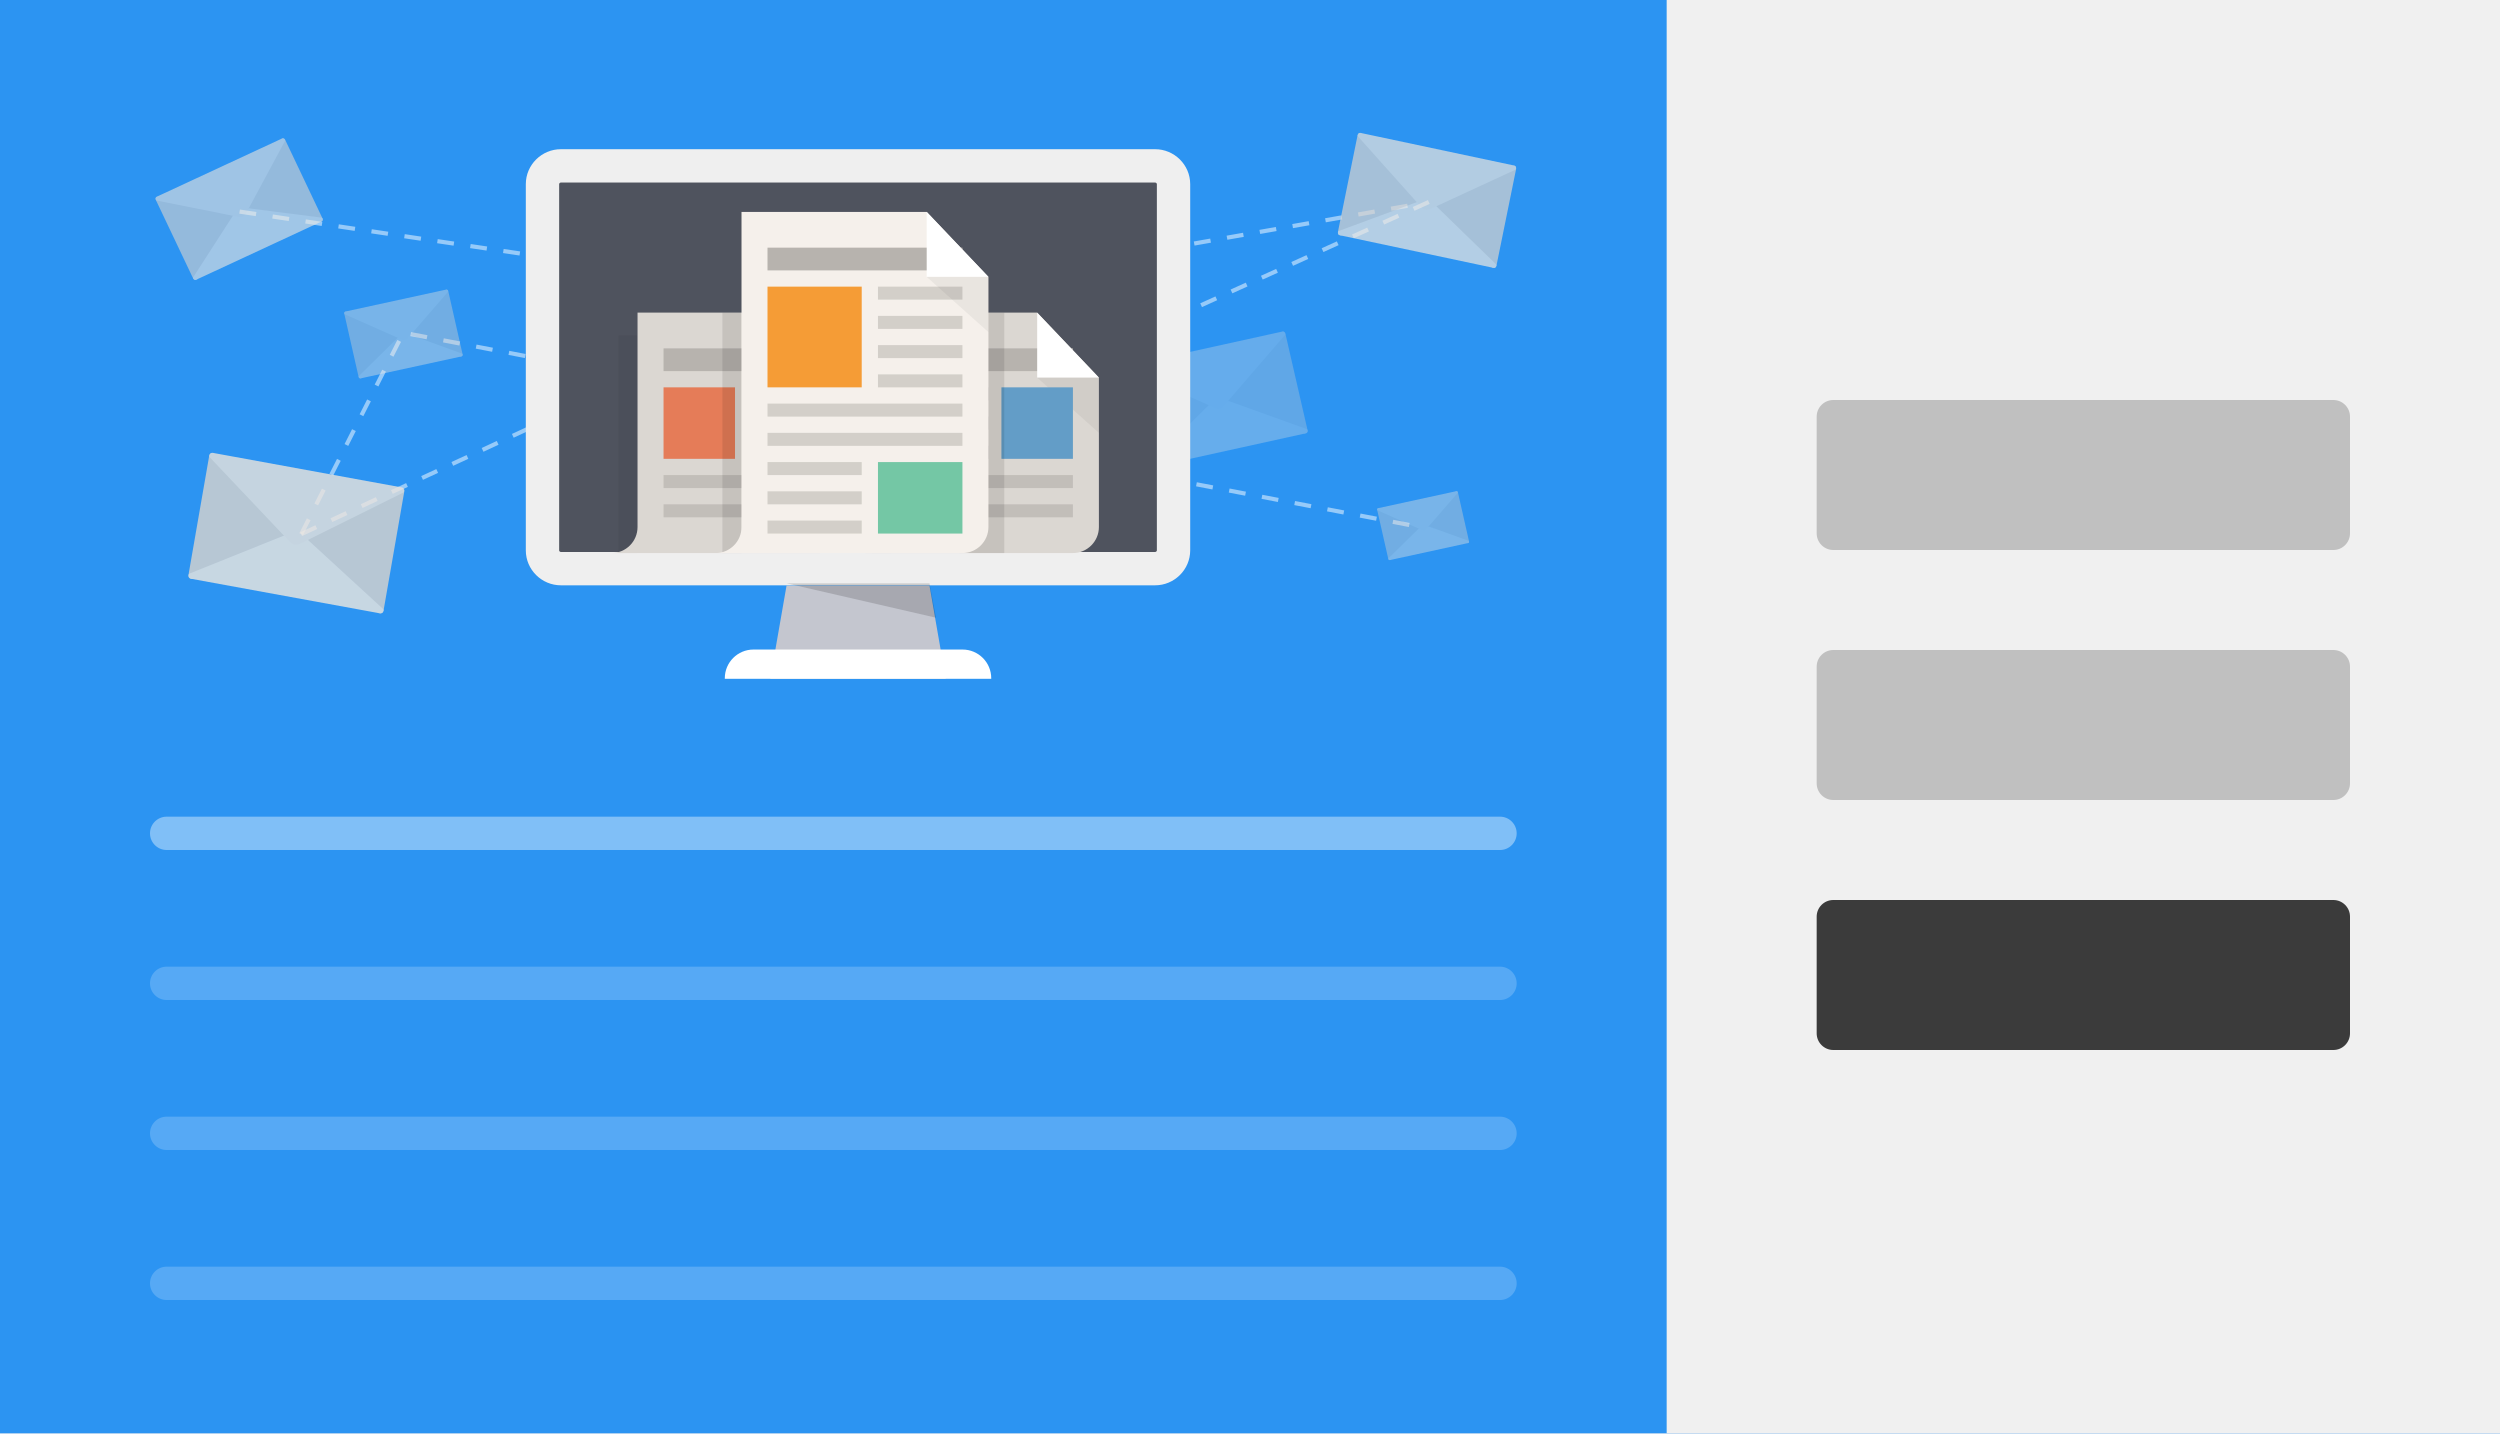
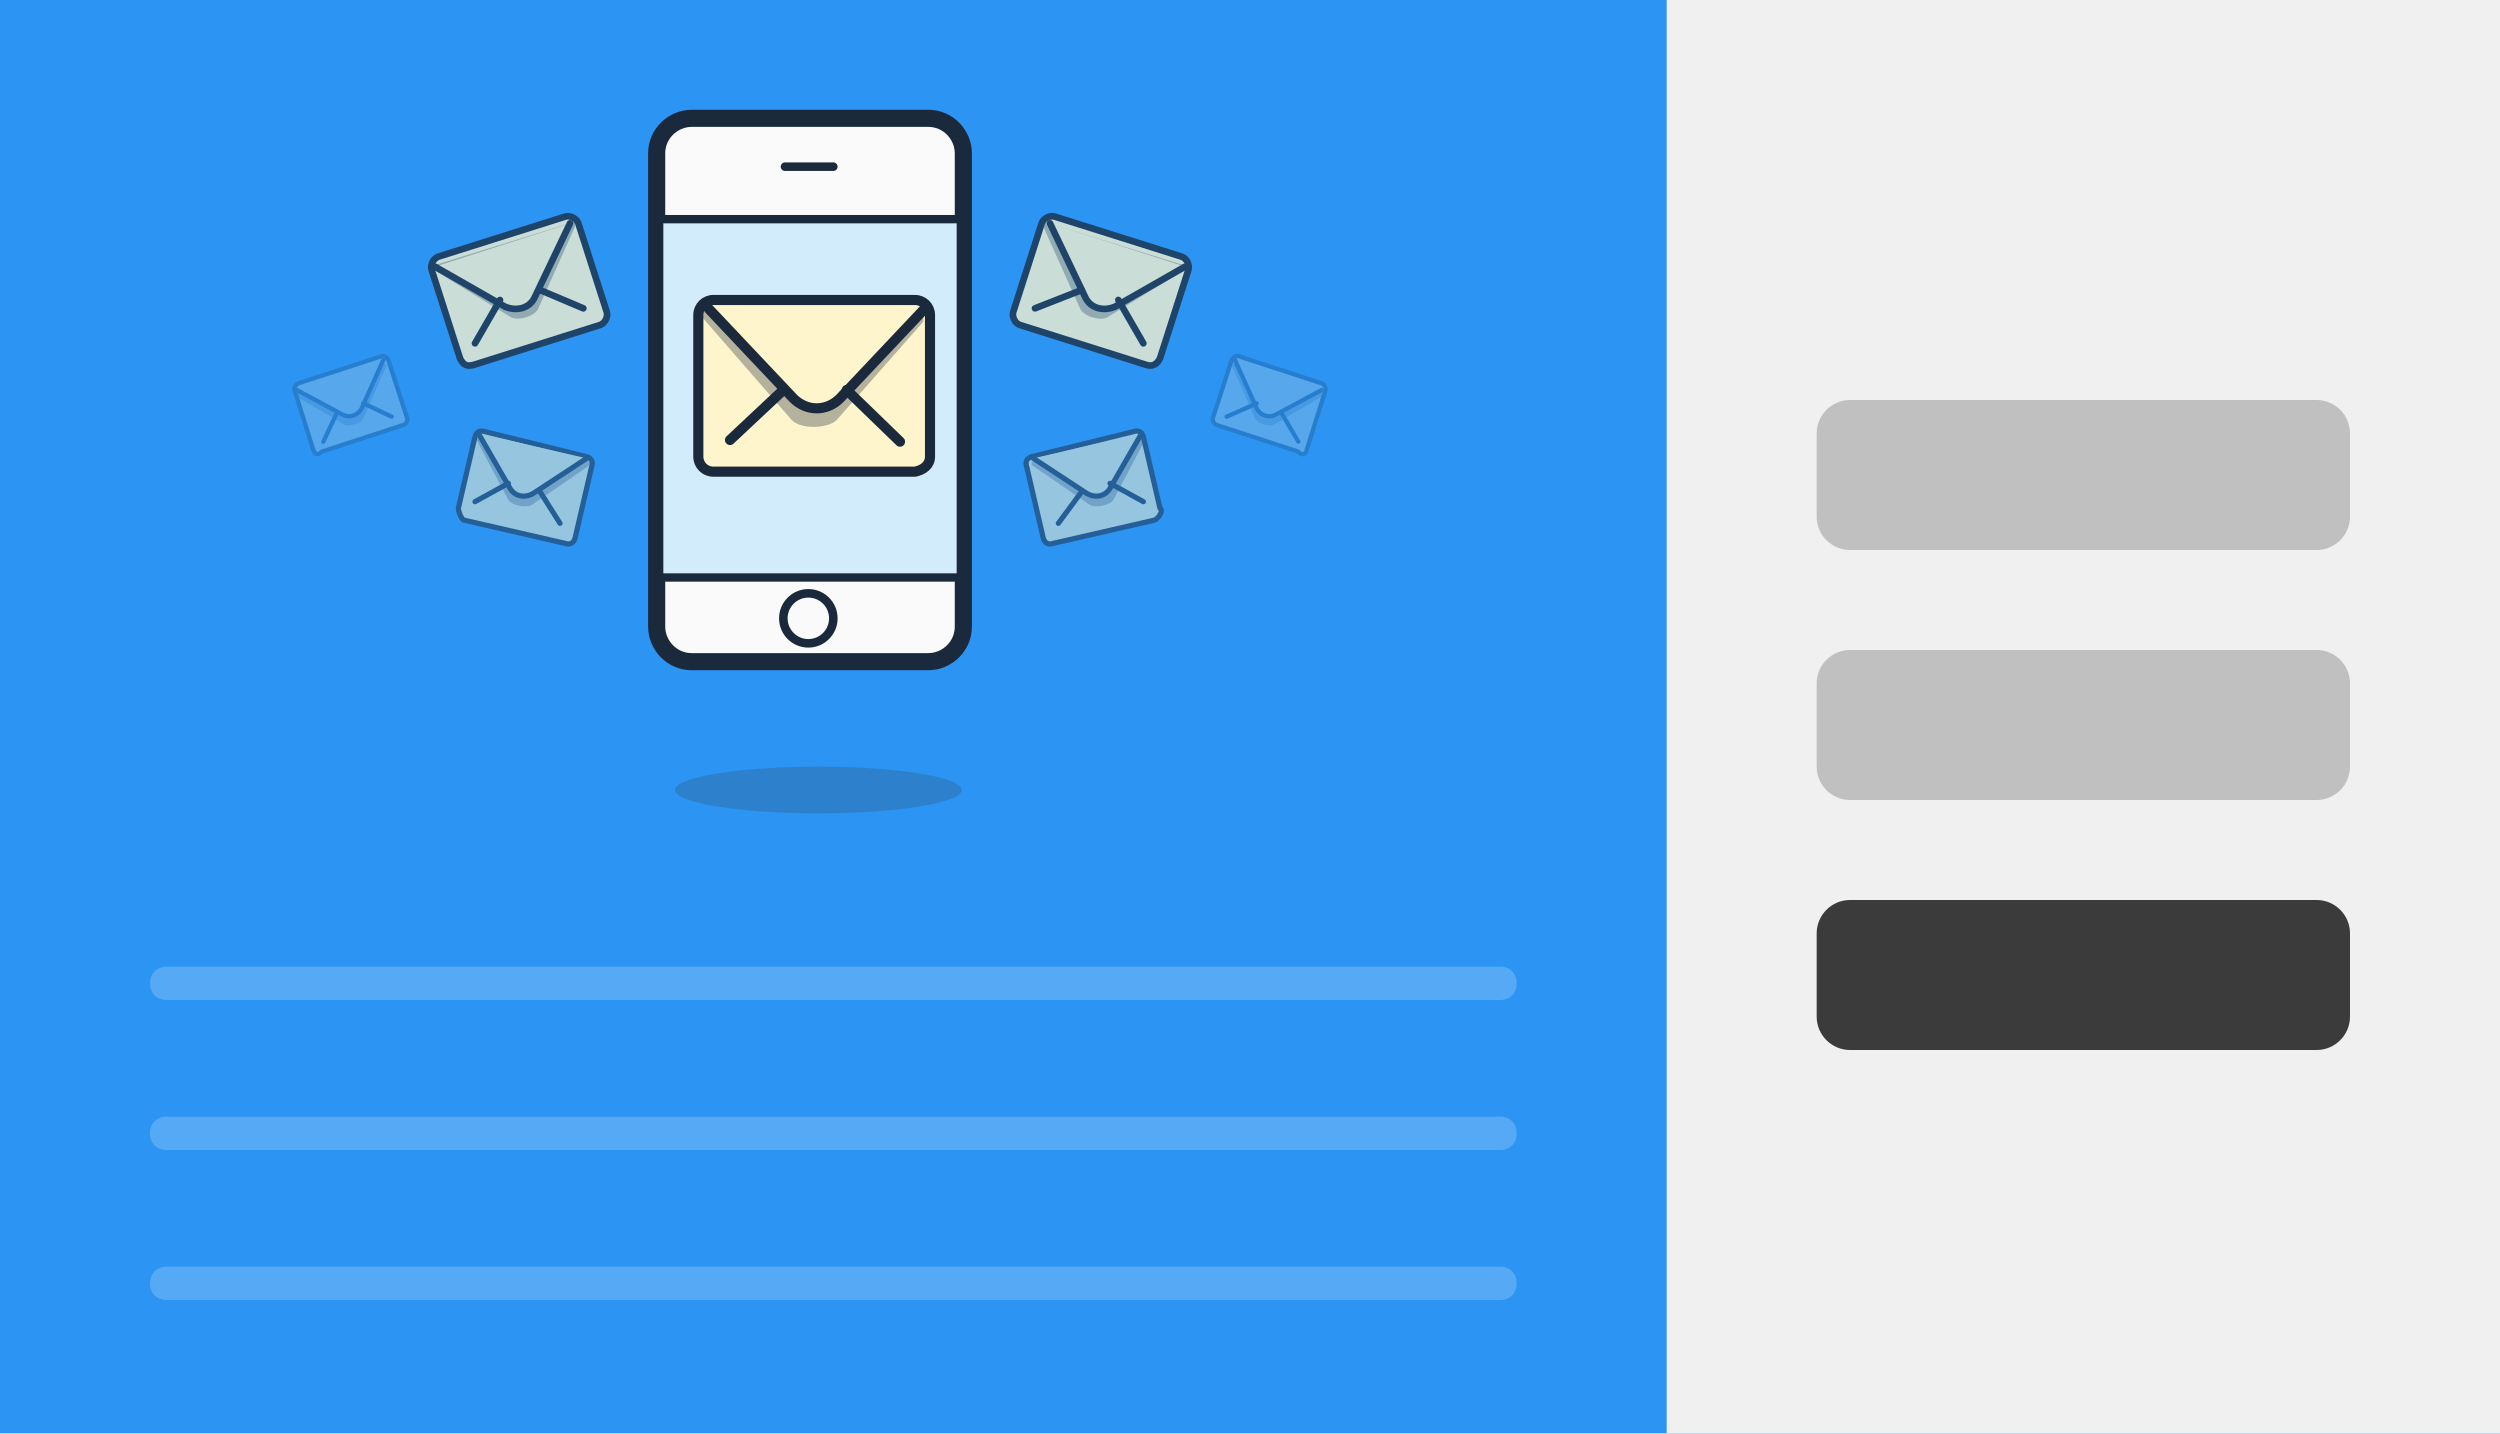
- <svg xmlns="http://www.w3.org/2000/svg" version="1.1" x="0px" y="0px" width="150px" height="86px" viewBox="0 0 150 86" enable-background="new 0 0 150 86" xml:space="preserve">
-   <g id="Layer_1">
-     <rect fill="#2C94F2" width="150" height="86" />
+ <svg xmlns="http://www.w3.org/2000/svg" version="1.1" id="Layer_1" x="0px" y="0px" viewBox="-320 264 150 86" style="enable-background:new -320 264 150 86;" xml:space="preserve">
+   <style type="text/css">
+ 	.st0{fill:#2C94F2;}
+ 	.st1{opacity:0.2;fill:#FFFFFF;enable-background:new    ;}
+ 	.st2{fill:#F0F0F0;}
+ 	.st3{fill:#3B3B3B;}
+ 	.st4{opacity:0.2;enable-background:new    ;}
+ 	.st5{display:none;}
+ 	.st6{opacity:0.2;fill:#333333;enable-background:new    ;}
+ 	.st7{fill:#FAFAFA;stroke:#1B293C;stroke-width:1.027;stroke-linecap:round;stroke-linejoin:round;stroke-miterlimit:10;}
+ 	.st8{fill:none;stroke:#1B293C;stroke-width:0.513;stroke-linecap:round;stroke-linejoin:round;stroke-miterlimit:10;}
+ 	.st9{fill:#D2ECFB;}
+ 	.st10{fill:#1B293C;}
+ 	.st11{fill:#FFF5CC;stroke:#1B293C;stroke-width:0.607;stroke-linecap:round;stroke-linejoin:round;stroke-miterlimit:10;}
+ 	.st12{opacity:0.35;fill:#293342;enable-background:new    ;}
+ 	.st13{fill:none;stroke:#1B293C;stroke-width:0.607;stroke-linecap:round;stroke-linejoin:round;stroke-miterlimit:10;}
+ 	.st14{opacity:0.75;}
+ 	.st15{fill:#FFF5CC;stroke:#1B293C;stroke-width:0.399;stroke-linecap:round;stroke-linejoin:round;stroke-miterlimit:10;}
+ 	.st16{fill:none;stroke:#1B293C;stroke-width:0.399;stroke-linecap:round;stroke-linejoin:round;stroke-miterlimit:10;}
+ 	.st17{opacity:0.5;}
+ 	.st18{fill:#FFF5CC;stroke:#1B293C;stroke-width:0.312;stroke-linecap:round;stroke-linejoin:round;stroke-miterlimit:10;}
+ 	.st19{fill:none;stroke:#1B293C;stroke-width:0.312;stroke-linecap:round;stroke-linejoin:round;stroke-miterlimit:10;}
+ 	.st20{opacity:0.2;}
+ 	.st21{fill:#FFF5CC;stroke:#1B293C;stroke-width:0.259;stroke-linecap:round;stroke-linejoin:round;stroke-miterlimit:10;}
+ 	.st22{fill:none;stroke:#1B293C;stroke-width:0.259;stroke-linecap:round;stroke-linejoin:round;stroke-miterlimit:10;}
+ </style>
+   <g id="Layer_1_1_">
+     <rect x="-320" y="264" class="st0" width="150" height="86" />
+     <path class="st1" d="M-230,324h-80c-0.6,0-1-0.4-1-1l0,0c0-0.6,0.4-1,1-1h80c0.6,0,1,0.4,1,1l0,0C-229,323.6-229.4,324-230,324z" />
+     <path class="st1" d="M-230,333h-80c-0.6,0-1-0.4-1-1l0,0c0-0.6,0.4-1,1-1h80c0.6,0,1,0.4,1,1l0,0C-229,332.6-229.4,333-230,333z" />
+     <path class="st1" d="M-230,342h-80c-0.6,0-1-0.4-1-1l0,0c0-0.6,0.4-1,1-1h80c0.6,0,1,0.4,1,1l0,0C-229,341.6-229.4,342-230,342z" />
+     <rect x="-220" y="264" class="st2" width="50" height="86" />
+     <path class="st3" d="M-181,327h-28c-1.1,0-2-0.9-2-2v-5c0-1.1,0.9-2,2-2h28c1.1,0,2,0.9,2,2v5C-179,326.1-179.9,327-181,327z" />
+     <path class="st4" d="M-181,312h-28c-1.1,0-2-0.9-2-2v-5c0-1.1,0.9-2,2-2h28c1.1,0,2,0.9,2,2v5C-179,311.1-179.9,312-181,312z" />
+     <path class="st4" d="M-181,297h-28c-1.1,0-2-0.9-2-2v-5c0-1.1,0.9-2,2-2h28c1.1,0,2,0.9,2,2v5C-179,296.1-179.9,297-181,297z" />
+   </g>
+   <g id="Layer_2" class="st5">
+ </g>
+   <ellipse class="st6" cx="-270.9" cy="311.4" rx="8.6" ry="1.4" />
+   <path class="st7" d="M-280.6,273.2c0-1.2,1-2.1,2.1-2.1h14.2c1.2,0,2.1,1,2.1,2.1v28.4c0,1.2-1,2.1-2.1,2.1h-14.2  c-1.2,0-2.1-1-2.1-2.1V273.2z" />
+   <line class="st8" x1="-270" y1="274" x2="-272.9" y2="274" />
+   <g>
+     <path class="st9" d="M-280.2,298.6c-0.1,0-0.3-0.1-0.3-0.3v-21c0-0.1,0.1-0.3,0.3-0.3h17.6c0.1,0,0.3,0.1,0.3,0.3v21   c0,0.1-0.1,0.3-0.3,0.3H-280.2z" />
    <g>
-       <g opacity="0.5">
-         <path fill="#FFFFFF" d="M18.182,32.106l-0.223-0.113l0.452-0.892l0.223,0.113L18.182,32.106z M84.531,31.621l-0.982-0.188     l0.047-0.245l0.982,0.188L84.531,31.621z M82.566,31.245l-0.982-0.188l0.047-0.245L82.613,31L82.566,31.245z M80.603,30.87     l-0.982-0.188l0.047-0.245l0.982,0.188L80.603,30.87z M78.638,30.494l-0.982-0.188l0.047-0.245l0.982,0.188L78.638,30.494z      M19.086,30.323l-0.223-0.113l0.452-0.892l0.223,0.113L19.086,30.323z M76.673,30.119l-0.982-0.188l0.047-0.245l0.982,0.188     L76.673,30.119z M74.709,29.743l-0.982-0.188l0.047-0.245l0.982,0.188L74.709,29.743z M72.745,29.368l-0.982-0.188l0.047-0.245     l0.982,0.188L72.745,29.368z M70.78,28.992l-0.982-0.188l0.047-0.245l0.982,0.188L70.78,28.992z M68.815,28.617l-0.982-0.188     l0.047-0.245l0.982,0.188L68.815,28.617z M19.991,28.539l-0.223-0.113l0.453-0.892l0.223,0.113L19.991,28.539z M66.851,28.241     l-0.982-0.188l0.047-0.245l0.982,0.188L66.851,28.241z M64.887,27.866l-0.982-0.188l0.047-0.245l0.982,0.188L64.887,27.866z      M62.922,27.49l-0.982-0.188l0.047-0.245l0.982,0.188L62.922,27.49z M60.958,27.115l-0.982-0.188l0.047-0.245l0.982,0.188     L60.958,27.115z M20.896,26.755l-0.223-0.113l0.452-0.892l0.223,0.113L20.896,26.755z M58.993,26.739l-0.982-0.188l0.047-0.245     l0.982,0.188L58.993,26.739z M57.029,26.364l-0.982-0.188l0.047-0.245l0.982,0.188L57.029,26.364z M55.064,25.989l-0.982-0.188     l0.047-0.245l0.982,0.188L55.064,25.989z M53.1,25.613l-0.982-0.188l0.047-0.245l0.982,0.188L53.1,25.613z M51.136,25.238     l-0.982-0.188l0.047-0.245l0.982,0.188L51.136,25.238z M21.8,24.971l-0.223-0.113l0.452-0.892l0.223,0.113L21.8,24.971z      M49.171,24.862l-0.982-0.188l0.047-0.245l0.982,0.188L49.171,24.862z M47.207,24.487l-0.982-0.188l0.047-0.245l0.982,0.188     L47.207,24.487z M45.242,24.111l-0.982-0.188l0.047-0.245l0.982,0.188L45.242,24.111z M43.278,23.736l-0.982-0.188l0.047-0.245     l0.982,0.188L43.278,23.736z M41.313,23.36l-0.982-0.188l0.047-0.245l0.982,0.188L41.313,23.36z M22.704,23.188l-0.223-0.113     l0.452-0.892l0.223,0.113L22.704,23.188z M39.349,22.985l-0.982-0.188l0.047-0.245l0.982,0.188L39.349,22.985z M37.384,22.609     l-0.982-0.188l0.047-0.245l0.982,0.188L37.384,22.609z M35.42,22.234l-0.982-0.188l0.047-0.245l0.982,0.188L35.42,22.234z      M33.456,21.858l-0.982-0.188l0.047-0.245l0.982,0.188L33.456,21.858z M31.491,21.483l-0.982-0.188l0.047-0.245l0.982,0.188     L31.491,21.483z M23.608,21.403l-0.223-0.113l0.453-0.892l0.223,0.113L23.608,21.403z M29.527,21.107l-0.982-0.188l0.047-0.245     l0.982,0.188L29.527,21.107z M27.562,20.732l-0.982-0.188l0.047-0.245l0.982,0.188L27.562,20.732z M25.598,20.357l-0.982-0.188     l0.047-0.245l0.982,0.188L25.598,20.357z" />
-       </g>
-       <g opacity="0.5">
-         <path fill="#FFFFFF" d="M50.952,18.285l-0.989-0.147L50,17.891l0.989,0.147L50.952,18.285z M51.978,18.222l-0.044-0.246     l0.985-0.174l0.044,0.246L51.978,18.222z M48.974,17.99l-0.989-0.148l0.037-0.247l0.989,0.148L48.974,17.99z M53.948,17.874     l-0.044-0.246l0.984-0.174l0.044,0.246L53.948,17.874z M46.995,17.694l-0.989-0.148l0.037-0.247l0.989,0.148L46.995,17.694z      M55.917,17.524l-0.044-0.246l0.984-0.174l0.044,0.246L55.917,17.524z M45.017,17.399l-0.989-0.148l0.037-0.247l0.989,0.148     L45.017,17.399z M57.886,17.176l-0.044-0.246l0.985-0.174l0.044,0.246L57.886,17.176z M43.039,17.104l-0.989-0.148l0.037-0.247     l0.989,0.148L43.039,17.104z M59.855,16.827l-0.044-0.246l0.985-0.174l0.044,0.246L59.855,16.827z M41.061,16.808l-0.989-0.148     l0.037-0.247l0.989,0.148L41.061,16.808z M39.083,16.513l-0.989-0.148l0.037-0.247l0.989,0.148L39.083,16.513z M61.825,16.479     l-0.044-0.246l0.984-0.174l0.044,0.246L61.825,16.479z M37.105,16.217l-0.989-0.147l0.037-0.247l0.989,0.147L37.105,16.217z      M63.794,16.13l-0.044-0.246l0.985-0.174l0.044,0.246L63.794,16.13z M35.127,15.921l-0.989-0.147l0.037-0.247l0.989,0.147     L35.127,15.921z M65.764,15.781l-0.044-0.246l0.985-0.174l0.044,0.246L65.764,15.781z M33.149,15.626l-0.989-0.147l0.037-0.247     l0.989,0.147L33.149,15.626z M67.733,15.433l-0.044-0.246l0.985-0.174l0.044,0.246L67.733,15.433z M31.171,15.331l-0.989-0.147     l0.037-0.247l0.989,0.147L31.171,15.331z M69.703,15.083l-0.044-0.246l0.984-0.174l0.044,0.246L69.703,15.083z M29.193,15.035     l-0.989-0.147l0.037-0.247l0.989,0.147L29.193,15.035z M27.215,14.74l-0.989-0.147l0.037-0.247l0.989,0.147L27.215,14.74z      M71.672,14.735l-0.044-0.246l0.985-0.174l0.044,0.246L71.672,14.735z M25.237,14.444l-0.989-0.148l0.037-0.247l0.989,0.148     L25.237,14.444z M73.641,14.386l-0.044-0.246l0.985-0.174l0.044,0.246L73.641,14.386z M23.259,14.149l-0.989-0.148l0.037-0.247     l0.989,0.148L23.259,14.149z M75.61,14.038l-0.044-0.246l0.985-0.174l0.043,0.246L75.61,14.038z M21.281,13.854l-0.989-0.148     l0.037-0.247l0.989,0.148L21.281,13.854z M77.579,13.689l-0.043-0.246l0.985-0.174l0.043,0.246L77.579,13.689z M19.303,13.558     l-0.989-0.148l0.037-0.247l0.989,0.148L19.303,13.558z M79.549,13.34l-0.043-0.246l0.984-0.174l0.043,0.246L79.549,13.34z      M17.325,13.263l-0.989-0.148l0.037-0.247l0.989,0.148L17.325,13.263z M81.519,12.992l-0.043-0.246l0.984-0.175l0.043,0.246     L81.519,12.992z M15.347,12.967l-0.989-0.148l0.037-0.247l0.989,0.148L15.347,12.967z M83.487,12.643l-0.043-0.246l0.985-0.174     l0.043,0.246L83.487,12.643z" />
-       </g>
-       <g opacity="0.5">
-         <path fill="#FFFFFF" d="M55.724,25.858l-0.104-0.228l0.911-0.413l0.104,0.228L55.724,25.858z M57.546,25.032l-0.104-0.228     l0.911-0.413l0.104,0.228L57.546,25.032z M59.367,24.206l-0.104-0.228l0.911-0.413l0.104,0.228L59.367,24.206z M61.189,23.38     l-0.104-0.228l0.911-0.413l0.104,0.228L61.189,23.38z M63.011,22.555l-0.104-0.228l0.911-0.413l0.104,0.228L63.011,22.555z      M64.832,21.729l-0.104-0.228l0.911-0.413l0.104,0.228L64.832,21.729z M66.654,20.903l-0.104-0.228l0.911-0.413l0.104,0.228     L66.654,20.903z M68.475,20.078l-0.104-0.228l0.911-0.413l0.104,0.228L68.475,20.078z M70.297,19.252l-0.104-0.228l0.911-0.413     l0.104,0.228L70.297,19.252z M72.119,18.426l-0.104-0.228l0.911-0.413l0.104,0.228L72.119,18.426z M73.94,17.6l-0.104-0.228     l0.911-0.413l0.104,0.228L73.94,17.6z M75.762,16.774l-0.104-0.228l0.911-0.413l0.104,0.228L75.762,16.774z M77.583,15.949     l-0.104-0.228l0.911-0.413l0.104,0.228L77.583,15.949z M79.404,15.123l-0.104-0.228l0.911-0.413l0.104,0.228L79.404,15.123z      M81.227,14.297l-0.104-0.228l0.91-0.413l0.104,0.228L81.227,14.297z M83.048,13.472l-0.104-0.228l0.911-0.413l0.104,0.228     L83.048,13.472z M84.869,12.646l-0.104-0.228l0.911-0.413l0.104,0.228L84.869,12.646z" />
-       </g>
-       <g opacity="0.5">
-         <path fill="#FFFFFF" d="M18.124,32.163l-0.105-0.227l0.907-0.421l0.105,0.227L18.124,32.163z M19.937,31.32l-0.105-0.227     l0.907-0.421l0.105,0.227L19.937,31.32z M21.751,30.478l-0.105-0.227l0.907-0.421l0.105,0.227L21.751,30.478z M23.565,29.634     l-0.105-0.227l0.907-0.421l0.105,0.227L23.565,29.634z M25.378,28.792l-0.105-0.227l0.907-0.421l0.105,0.227L25.378,28.792z      M27.192,27.949l-0.105-0.227l0.907-0.421l0.105,0.227L27.192,27.949z M29.006,27.106L28.9,26.879l0.907-0.421l0.105,0.227     L29.006,27.106z M30.82,26.263l-0.105-0.227l0.907-0.421l0.105,0.227L30.82,26.263z M32.633,25.42l-0.105-0.227l0.907-0.421     l0.105,0.227L32.633,25.42z M34.447,24.577l-0.105-0.227l0.907-0.421l0.105,0.227L34.447,24.577z M36.261,23.734l-0.105-0.227     l0.907-0.421l0.105,0.227L36.261,23.734z M38.075,22.892l-0.105-0.227l0.907-0.421l0.105,0.227L38.075,22.892z M39.888,22.049     l-0.105-0.227l0.907-0.421l0.105,0.227L39.888,22.049z M41.702,21.206l-0.105-0.227l0.907-0.421l0.105,0.227L41.702,21.206z      M43.516,20.363l-0.105-0.227l0.907-0.422l0.105,0.227L43.516,20.363z M45.33,19.52l-0.105-0.227l0.907-0.421l0.105,0.227     L45.33,19.52z M47.143,18.677l-0.105-0.227l0.907-0.421l0.105,0.227L47.143,18.677z M48.957,17.834l-0.105-0.227l0.907-0.421     l0.105,0.227L48.957,17.834z M50.771,16.992l-0.105-0.227l0.907-0.421l0.105,0.227L50.771,16.992z" />
-       </g>
-       <g>
-         <polygon fill="#C4C6CF" points="56.744,40.727 46.217,40.727 47.192,35.138 55.769,35.138    " />
-         <path fill="#FFFFFF" d="M59.473,40.727H43.488v-0.033c0-0.951,0.771-1.722,1.722-1.722h12.542c0.951,0,1.722,0.771,1.722,1.722     V40.727z" />
-       </g>
-       <g opacity="0.8">
-         <path fill="#D9D3CD" d="M24.073,29.264l-0.476,0.112c-0.119,0.017-0.234,0.058-0.34,0.122l-5.42,2.313l4.869,4.972     c0.233,0.043,0.285-0.02,0.33-0.28l1.222-7.019C24.279,29.358,24.187,29.248,24.073,29.264z" />
-         <path fill="#D9D3CD" d="M12.8,27.202l0.409,0.274c0.106,0.058,0.2,0.137,0.278,0.235l4.454,4.119l-6.395,2.912     c-0.233-0.043-0.26-0.119-0.215-0.379l1.222-7.019C12.574,27.217,12.698,27.146,12.8,27.202z" />
-         <path fill="#EDE7DF" d="M11.345,34.423l6.495-2.612l5.167,4.746c0.035,0.136-0.073,0.268-0.201,0.245l-11.356-2.078     C11.323,34.7,11.266,34.538,11.345,34.423z" />
-         <path fill="#EBE4DC" d="M24.213,29.546l-6.202,3.08c-0.211,0.105-0.456,0.061-0.62-0.112l-4.825-5.098     c-0.035-0.136,0.073-0.268,0.201-0.245l11.34,2.075C24.235,29.269,24.292,29.431,24.213,29.546z" />
-       </g>
-       <g opacity="0.7">
-         <path fill="#D9D3CD" d="M90.823,9.945l-0.391,0.081c-0.097,0.011-0.192,0.042-0.281,0.092l-4.481,1.764l3.863,4.174     c0.189,0.04,0.233-0.01,0.276-0.221l1.16-5.706C90.989,10.027,90.916,9.935,90.823,9.945z" />
-         <path fill="#D9D3CD" d="M81.661,8l0.327,0.233c0.085,0.049,0.16,0.117,0.222,0.198l3.544,3.468l-5.291,2.231     c-0.189-0.04-0.21-0.104-0.167-0.315l1.16-5.706C81.476,8.007,81.579,7.953,81.661,8z" />
-         <path fill="#EDE7DF" d="M80.306,13.866l5.366-1.984l4.112,3.996c0.026,0.112-0.066,0.217-0.17,0.195l-9.229-1.959     C80.282,14.092,80.239,13.958,80.306,13.866z" />
-         <path fill="#EBE4DC" d="M90.931,10.179l-5.137,2.373c-0.175,0.081-0.374,0.039-0.504-0.106l-3.824-4.276     c-0.026-0.112,0.066-0.217,0.169-0.195l9.216,1.957C90.955,9.953,90.998,10.087,90.931,10.179z" />
-       </g>
-       <g opacity="0.3">
-         <path fill="#D9D3CD" d="M76.918,19.918l-0.323,0.235c-0.084,0.05-0.158,0.118-0.218,0.199l-3.352,3.458l5.243,2.205     c0.189-0.042,0.208-0.105,0.16-0.315l-1.302-5.675C77.103,19.924,76.999,19.87,76.918,19.918z" />
-         <path fill="#D9D3CD" d="M67.771,21.933l0.395,0.077c0.098,0.01,0.194,0.04,0.284,0.089l4.66,1.693l-3.896,4.218     c-0.189,0.042-0.234-0.008-0.282-0.218l-1.302-5.675C67.606,22.016,67.677,21.924,67.771,21.933z" />
-         <path fill="#EDE7DF" d="M68.961,27.835l4.067-4.024l5.396,1.94c0.069,0.091,0.03,0.225-0.074,0.248l-9.214,2.03     C69.033,28.051,68.938,27.946,68.961,27.835z" />
-         <path fill="#EBE4DC" d="M77.113,20.086l-3.698,4.284c-0.126,0.146-0.325,0.19-0.502,0.112l-5.249-2.314     c-0.069-0.091-0.03-0.225,0.074-0.248l9.201-2.027C77.041,19.87,77.136,19.975,77.113,20.086z" />
-       </g>
-       <g opacity="0.6">
-         <path fill="#D9D3CD" d="M16.91,8.335l-0.233,0.264c-0.063,0.059-0.113,0.131-0.149,0.213l-2.221,3.61l4.925,0.896     c0.154-0.072,0.159-0.13,0.077-0.301L17.11,8.388C17.071,8.305,16.971,8.278,16.91,8.335z" />
-         <path fill="#D9D3CD" d="M9.435,11.808l0.354-0.009c0.086-0.01,0.174-0.003,0.261,0.022l4.327,0.568l-2.545,4.367     c-0.154,0.072-0.203,0.038-0.284-0.133l-2.199-4.629C9.309,11.911,9.352,11.818,9.435,11.808z" />
-         <path fill="#EDE7DF" d="M11.581,16.653l2.728-4.232l5.006,0.639c0.077,0.065,0.068,0.188-0.016,0.227l-7.531,3.499     C11.684,16.824,11.583,16.753,11.581,16.653z" />
-         <path fill="#EBE4DC" d="M17.11,8.442l-2.362,4.385c-0.08,0.149-0.243,0.225-0.41,0.192L9.387,12.03     c-0.077-0.065-0.068-0.188,0.016-0.227l7.52-3.494C17.007,8.27,17.108,8.342,17.11,8.442z" />
-       </g>
-       <g opacity="0.4">
-         <path fill="#D9D3CD" d="M26.757,17.392l-0.212,0.154c-0.055,0.033-0.104,0.077-0.143,0.13l-2.206,2.265l3.438,1.456     c0.124-0.027,0.137-0.069,0.106-0.207l-0.845-3.727C26.879,17.396,26.81,17.36,26.757,17.392z" />
-         <path fill="#D9D3CD" d="M20.75,18.699l0.259,0.051c0.064,0.007,0.127,0.027,0.186,0.059l3.056,1.119l-2.564,2.763     c-0.124,0.027-0.154-0.005-0.185-0.143l-0.845-3.727C20.641,18.754,20.688,18.693,20.75,18.699z" />
-         <path fill="#EDE7DF" d="M21.521,22.575l2.676-2.635l3.539,1.282c0.045,0.06,0.019,0.148-0.049,0.163l-6.052,1.318     C21.568,22.717,21.506,22.649,21.521,22.575z" />
-         <path fill="#EBE4DC" d="M26.885,17.502l-2.434,2.806c-0.083,0.096-0.213,0.124-0.33,0.073l-3.442-1.527     c-0.045-0.06-0.019-0.148,0.049-0.163l6.043-1.316C26.838,17.36,26.9,17.429,26.885,17.502z" />
-       </g>
-       <g opacity="0.4">
-         <path fill="#D9D3CD" d="M87.367,29.482l-0.165,0.119c-0.043,0.025-0.081,0.06-0.111,0.101l-1.712,1.758l2.669,1.13     c0.096-0.021,0.106-0.053,0.082-0.16l-0.656-2.893C87.462,29.485,87.408,29.458,87.367,29.482z" />
-         <path fill="#D9D3CD" d="M82.704,30.497l0.201,0.04c0.05,0.005,0.099,0.021,0.144,0.046l2.372,0.869l-1.991,2.144     c-0.096,0.021-0.119-0.004-0.144-0.111l-0.656-2.893C82.62,30.539,82.656,30.492,82.704,30.497z" />
-         <path fill="#EDE7DF" d="M83.303,33.506l2.077-2.045l2.747,0.995c0.035,0.046,0.015,0.115-0.038,0.126l-4.697,1.023     C83.339,33.616,83.291,33.563,83.303,33.506z" />
-         <path fill="#EBE4DC" d="M87.466,29.568l-1.889,2.178c-0.064,0.074-0.166,0.096-0.256,0.056l-2.672-1.185     c-0.035-0.047-0.015-0.115,0.038-0.126l4.691-1.021C87.43,29.458,87.478,29.511,87.466,29.568z" />
-       </g>
-       <g>
-         <path fill="#4F535E" d="M33.656,34.119c-0.61,0-1.107-0.491-1.107-1.095V11.047c0-0.604,0.497-1.095,1.107-1.095h35.649     c0.61,0,1.107,0.491,1.107,1.095v21.977c0,0.604-0.497,1.095-1.107,1.095H33.656z" />
-         <g>
-           <path fill="#EFEFEF" d="M69.305,10.952c0.059,0,0.107,0.052,0.107,0.095v21.977c0,0.043-0.048,0.095-0.107,0.095H33.656      c-0.059,0-0.107-0.052-0.107-0.095V11.047c0-0.043,0.048-0.095,0.107-0.095H69.305 M69.305,8.952H33.656      c-1.159,0-2.107,0.943-2.107,2.095v21.977c0,1.152,0.948,2.095,2.107,2.095h35.649c1.159,0,2.107-0.943,2.107-2.095V11.047      C71.412,9.895,70.464,8.952,69.305,8.952L69.305,8.952z" />
-         </g>
-       </g>
-       <g>
-         <g opacity="0.05">
-           <rect x="37.107" y="20.122" width="1.145" height="13.061" />
-         </g>
-         <path fill="#DBD7D2" d="M38.252,18.758v12.866c0,0.861-0.698,1.56-1.56,1.56h12.476c0.858,0,1.56-0.702,1.56-1.56v-8.967     l-3.704-3.899L38.252,18.758z" />
-         <rect x="45.075" y="23.241" fill="#D3CFC9" width="4.094" height="0.78" />
-         <rect x="39.812" y="23.241" fill="#E57C58" width="4.289" height="4.289" />
-         <rect x="45.075" y="24.996" fill="#D3CFC9" width="4.094" height="0.78" />
-         <rect x="45.075" y="26.75" fill="#D3CFC9" width="4.094" height="0.78" />
-         <rect x="39.812" y="28.505" fill="#C2BEB9" width="9.357" height="0.78" />
-         <rect x="39.812" y="30.259" fill="#C2BEB9" width="9.357" height="0.78" />
-         <rect x="39.812" y="20.902" fill="#B7B3AE" width="9.357" height="1.365" />
-         <polygon fill="#FFFFFF" points="47.025,22.657 50.729,22.657 47.025,18.758    " />
-         <polygon opacity="0.05" points="50.729,22.657 47.025,22.657 50.729,25.971    " />
-       </g>
-       <g>
-         <g opacity="0.05">
-           <rect x="52.313" y="20.122" width="1.145" height="13.061" />
-         </g>
-         <path fill="#DBD7D2" d="M53.458,18.758v12.866c0,0.861-0.698,1.56-1.56,1.56h12.476c0.858,0,1.56-0.702,1.56-1.56v-8.967     l-3.704-3.899L53.458,18.758z" />
-         <rect x="55.017" y="23.241" fill="#C2BEB9" width="4.289" height="0.78" />
-         <rect x="55.017" y="24.996" fill="#C2BEB9" width="4.289" height="0.78" />
-         <rect x="55.017" y="26.75" fill="#C2BEB9" width="4.289" height="0.78" />
-         <rect x="55.017" y="28.505" fill="#C2BEB9" width="9.357" height="0.78" />
-         <rect x="55.017" y="30.259" fill="#C2BEB9" width="9.357" height="0.78" />
-         <rect x="55.017" y="20.902" fill="#B7B3AE" width="9.357" height="1.365" />
-         <polygon fill="#FFFFFF" points="62.23,22.657 65.934,22.657 62.23,18.758    " />
-         <polygon opacity="0.05" points="65.934,22.657 62.23,22.657 65.934,25.971    " />
-         <rect x="60.086" y="23.241" fill="#639DC7" width="4.289" height="4.289" />
-       </g>
-       <g>
-         <g opacity="0.1">
-           <rect x="43.345" y="18.758" width="1.145" height="14.426" />
-         </g>
-         <g opacity="0.1">
-           <rect x="57.552" y="18.758" width="2.705" height="14.426" />
-         </g>
-         <path fill="#F5F0EB" d="M44.491,12.715v18.909c0,0.861-0.698,1.56-1.56,1.56h14.815c0.858,0,1.56-0.702,1.56-1.56v-15.01     l-3.704-3.899L44.491,12.715z" />
-         <rect x="52.678" y="17.198" fill="#D3CFC9" width="5.068" height="0.78" />
-         <rect x="46.05" y="17.198" fill="#F59C36" width="5.653" height="6.043" />
-         <rect x="52.678" y="18.953" fill="#D3CFC9" width="5.068" height="0.78" />
-         <rect x="52.678" y="20.707" fill="#D3CFC9" width="5.068" height="0.78" />
-         <rect x="52.678" y="22.462" fill="#D3CFC9" width="5.068" height="0.78" />
-         <rect x="46.05" y="24.216" fill="#D3CFC9" width="11.696" height="0.78" />
-         <rect x="46.05" y="25.971" fill="#D3CFC9" width="11.696" height="0.78" />
-         <rect x="46.05" y="27.725" fill="#D3CFC9" width="5.653" height="0.78" />
-         <rect x="46.05" y="29.48" fill="#D3CFC9" width="5.653" height="0.78" />
-         <rect x="46.05" y="31.234" fill="#D3CFC9" width="5.653" height="0.78" />
-         <rect x="46.05" y="14.859" fill="#B7B3AE" width="11.696" height="1.365" />
-         <polygon fill="#FFFFFF" points="55.602,16.613 59.306,16.613 55.602,12.715    " />
-         <polygon opacity="0.05" points="59.306,16.613 55.602,16.613 59.306,19.927    " />
-         <rect x="52.678" y="27.725" fill="#74C7A5" width="5.068" height="4.289" />
-       </g>
-       <polygon opacity="0.15" points="47.192,35 55.769,35 56.159,37.063   " />
+       <path class="st10" d="M-262.6,277.4v21h-17.6v-21H-262.6 M-262.6,276.9h-17.6c-0.3,0-0.5,0.2-0.5,0.5v21c0,0.3,0.2,0.5,0.5,0.5    h17.6c0.3,0,0.5-0.2,0.5-0.5v-21C-262.1,277-262.4,276.9-262.6,276.9L-262.6,276.9z" />
    </g>
-     <path opacity="0.4" fill="#FFFFFF" d="M90,51H10c-0.552,0-1-0.448-1-1l0,0c0-0.552,0.448-1,1-1h80c0.552,0,1,0.448,1,1l0,0   C91,50.552,90.552,51,90,51z" />
-     <path opacity="0.2" fill="#FFFFFF" d="M90,60H10c-0.552,0-1-0.448-1-1l0,0c0-0.552,0.448-1,1-1h80c0.552,0,1,0.448,1,1l0,0   C91,59.552,90.552,60,90,60z" />
-     <path opacity="0.2" fill="#FFFFFF" d="M90,69H10c-0.552,0-1-0.448-1-1l0,0c0-0.552,0.448-1,1-1h80c0.552,0,1,0.448,1,1l0,0   C91,68.552,90.552,69,90,69z" />
-     <path opacity="0.2" fill="#FFFFFF" d="M90,78H10c-0.552,0-1-0.448-1-1l0,0c0-0.552,0.448-1,1-1h80c0.552,0,1,0.448,1,1l0,0   C91,77.552,90.552,78,90,78z" />
-     <rect x="100" fill="#F0F0F0" width="50" height="86" />
-     <path fill="#3B3B3B" d="M140,63h-30c-0.552,0-1-0.448-1-1v-7c0-0.552,0.448-1,1-1h30c0.552,0,1,0.448,1,1v7   C141,62.552,140.552,63,140,63z" />
-     <path opacity="0.2" d="M140,48h-30c-0.552,0-1-0.448-1-1v-7c0-0.552,0.448-1,1-1h30c0.552,0,1,0.448,1,1v7   C141,47.552,140.552,48,140,48z" />
-     <path opacity="0.2" d="M140,33h-30c-0.552,0-1-0.448-1-1v-7c0-0.552,0.448-1,1-1h30c0.552,0,1,0.448,1,1v7   C141,32.552,140.552,33,140,33z" />
  </g>
-   <g id="Layer_2" display="none">
- </g>
+   <circle class="st8" cx="-271.5" cy="301.1" r="1.5" />
+   <g>
+     <path class="st11" d="M-264.2,291.4v-8.5c0-0.5-0.4-0.9-0.9-0.9h-12.1c-0.5,0-0.9,0.4-0.9,0.9v8.5c0,0.5,0.4,0.9,0.9,0.9h12.1   C-264.6,292.2-264.2,291.9-264.2,291.4z" />
+     <path class="st12" d="M-277.9,283l5.4,6.2c0.6,0.6,2.2,0.5,2.7,0l5.2-5.9v-0.6h-13.3L-277.9,283z" />
+     <path class="st11" d="M-277.5,282.5l5.1,5.4c0.8,0.8,2,0.8,2.8,0l5.1-5.4" />
+     <line class="st13" x1="-273" y1="287.4" x2="-276.2" y2="290.4" />
+     <line class="st13" x1="-269.2" y1="287.4" x2="-266" y2="290.5" />
+   </g>
+   <g class="st14">
+     <path class="st15" d="M-250.4,285.5l1.7-5.3c0.1-0.3-0.1-0.7-0.4-0.8l-7.6-2.4c-0.3-0.1-0.7,0.1-0.8,0.4l-1.7,5.3   c-0.1,0.3,0.1,0.7,0.4,0.8l7.6,2.4C-250.9,286-250.6,285.9-250.4,285.5z" />
+     <path class="st12" d="M-257.4,277.6l2.2,4.9c0.2,0.5,1.3,0.8,1.7,0.5l4.4-2.7l0.1-0.4l-8.4-2.6V277.6z" />
+     <path class="st15" d="M-257,277.4l2.1,4.4c0.3,0.7,1.1,0.9,1.8,0.6l4.2-2.4" />
+     <line class="st16" x1="-255.1" y1="281.4" x2="-257.9" y2="282.5" />
+     <line class="st16" x1="-252.9" y1="282" x2="-251.4" y2="284.6" />
+   </g>
+   <g class="st17">
+     <path class="st18" d="M-250.4,294.5l-1-4.3c-0.1-0.3-0.3-0.4-0.6-0.3l-6.1,1.5c-0.3,0.1-0.4,0.3-0.3,0.6l1,4.3   c0.1,0.3,0.3,0.4,0.6,0.3l6.1-1.4C-250.4,295-250.2,294.6-250.4,294.5z" />
+     <path class="st12" d="M-258.1,291.9l3.5,2.4c0.4,0.2,1.2,0,1.4-0.3l1.9-3.6l-0.1-0.3l-6.7,1.6L-258.1,291.9z" />
+     <path class="st18" d="M-258,291.5l3.2,2.1c0.5,0.3,1.1,0.2,1.4-0.3l1.9-3.3" />
+     <line class="st19" x1="-255.1" y1="293.5" x2="-256.5" y2="295.4" />
+     <line class="st19" x1="-253.4" y1="293" x2="-251.4" y2="294.1" />
+   </g>
+   <g class="st20">
+     <path class="st21" d="M-241.6,291l1.1-3.5c0.1-0.2,0-0.4-0.2-0.5l-4.9-1.6c-0.2-0.1-0.4,0-0.5,0.2l-1.1,3.4c-0.1,0.2,0,0.4,0.2,0.5   l4.9,1.6C-241.9,291.4-241.6,291.2-241.6,291z" />
+     <path class="st12" d="M-246.1,285.9l1.4,3.2c0.1,0.3,0.8,0.5,1.1,0.4l2.9-1.7l0.1-0.2l-5.4-1.8L-246.1,285.9z" />
+     <path class="st21" d="M-245.9,285.6l1.3,2.9c0.2,0.4,0.7,0.6,1.1,0.4l2.8-1.5" />
+     <line class="st22" x1="-244.6" y1="288.2" x2="-246.4" y2="289" />
+     <line class="st22" x1="-243.1" y1="288.8" x2="-242.1" y2="290.5" />
+   </g>
+   <g class="st14">
+     <path class="st15" d="M-292.4,285.5l-1.7-5.3c-0.1-0.3,0.1-0.7,0.4-0.8l7.6-2.4c0.3-0.1,0.7,0.1,0.8,0.4l1.7,5.3   c0.1,0.3-0.1,0.7-0.4,0.8l-7.6,2.4C-292,286-292.2,285.9-292.4,285.5z" />
+     <path class="st12" d="M-285.5,277.6l-2.2,4.9c-0.2,0.5-1.3,0.8-1.7,0.5l-4.4-2.7l-0.1-0.4l8.4-2.6L-285.5,277.6z" />
+     <path class="st15" d="M-285.8,277.4l-2.1,4.4c-0.3,0.7-1.1,0.9-1.8,0.6l-4.2-2.4" />
+     <line class="st16" x1="-287.6" y1="281.4" x2="-285" y2="282.5" />
+     <line class="st16" x1="-290" y1="282" x2="-291.5" y2="284.6" />
+   </g>
+   <g class="st17">
+     <path class="st18" d="M-292.5,294.5l1-4.3c0.1-0.3,0.3-0.4,0.6-0.3l6.1,1.5c0.3,0.1,0.4,0.3,0.3,0.6l-1,4.3   c-0.1,0.3-0.3,0.4-0.6,0.3l-6.1-1.4C-292.4,295-292.5,294.6-292.5,294.5z" />
+     <path class="st12" d="M-284.6,291.9l-3.5,2.4c-0.4,0.2-1.2,0-1.4-0.3l-1.9-3.6l0.1-0.3l6.7,1.6L-284.6,291.9z" />
+     <path class="st18" d="M-284.8,291.5l-3.2,2.1c-0.5,0.3-1.1,0.2-1.4-0.3l-1.9-3.3" />
+     <line class="st19" x1="-287.6" y1="293.5" x2="-286.4" y2="295.4" />
+     <line class="st19" x1="-289.5" y1="293" x2="-291.5" y2="294.1" />
+   </g>
+   <g class="st20">
+     <path class="st21" d="M-301.2,291l-1.1-3.5c-0.1-0.2,0-0.4,0.2-0.5l4.9-1.6c0.2-0.1,0.4,0,0.5,0.2l1.1,3.4c0.1,0.2,0,0.4-0.2,0.5   l-4.9,1.6C-301,291.4-301.1,291.2-301.2,291z" />
+     <path class="st12" d="M-296.8,285.9l-1.4,3.2c-0.1,0.3-0.8,0.5-1.1,0.4l-2.9-1.7l-0.1-0.2l5.4-1.8L-296.8,285.9z" />
+     <path class="st21" d="M-297,285.6l-1.3,2.9c-0.2,0.4-0.7,0.6-1.1,0.4l-2.8-1.5" />
+     <line class="st22" x1="-298.2" y1="288.2" x2="-296.5" y2="289" />
+     <line class="st22" x1="-299.8" y1="288.8" x2="-300.6" y2="290.5" />
+   </g>
</svg>
